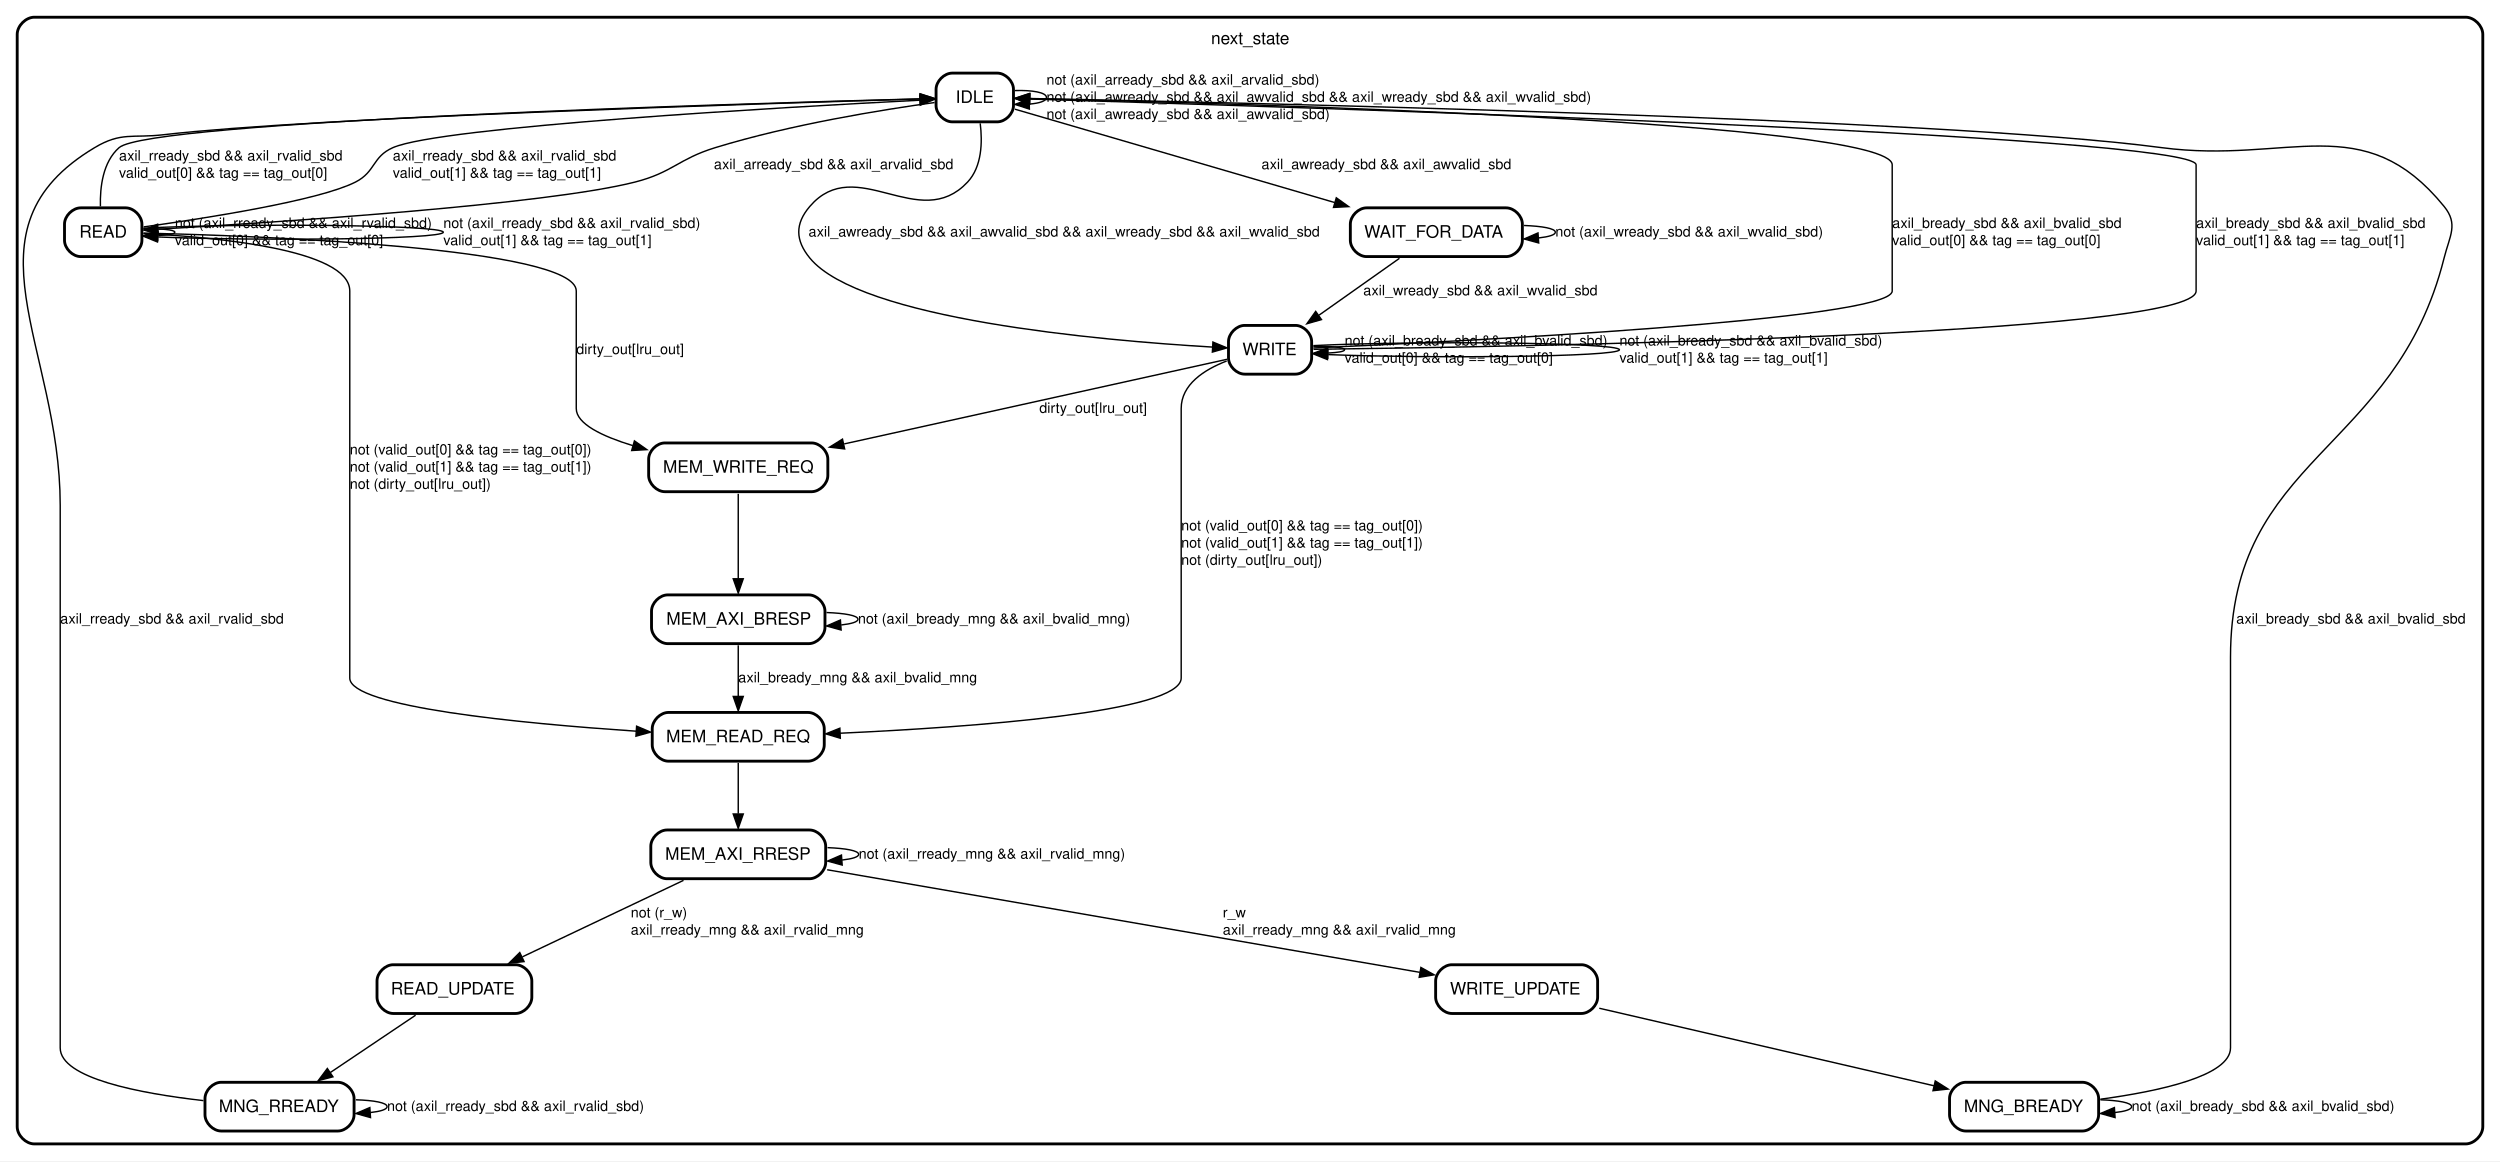
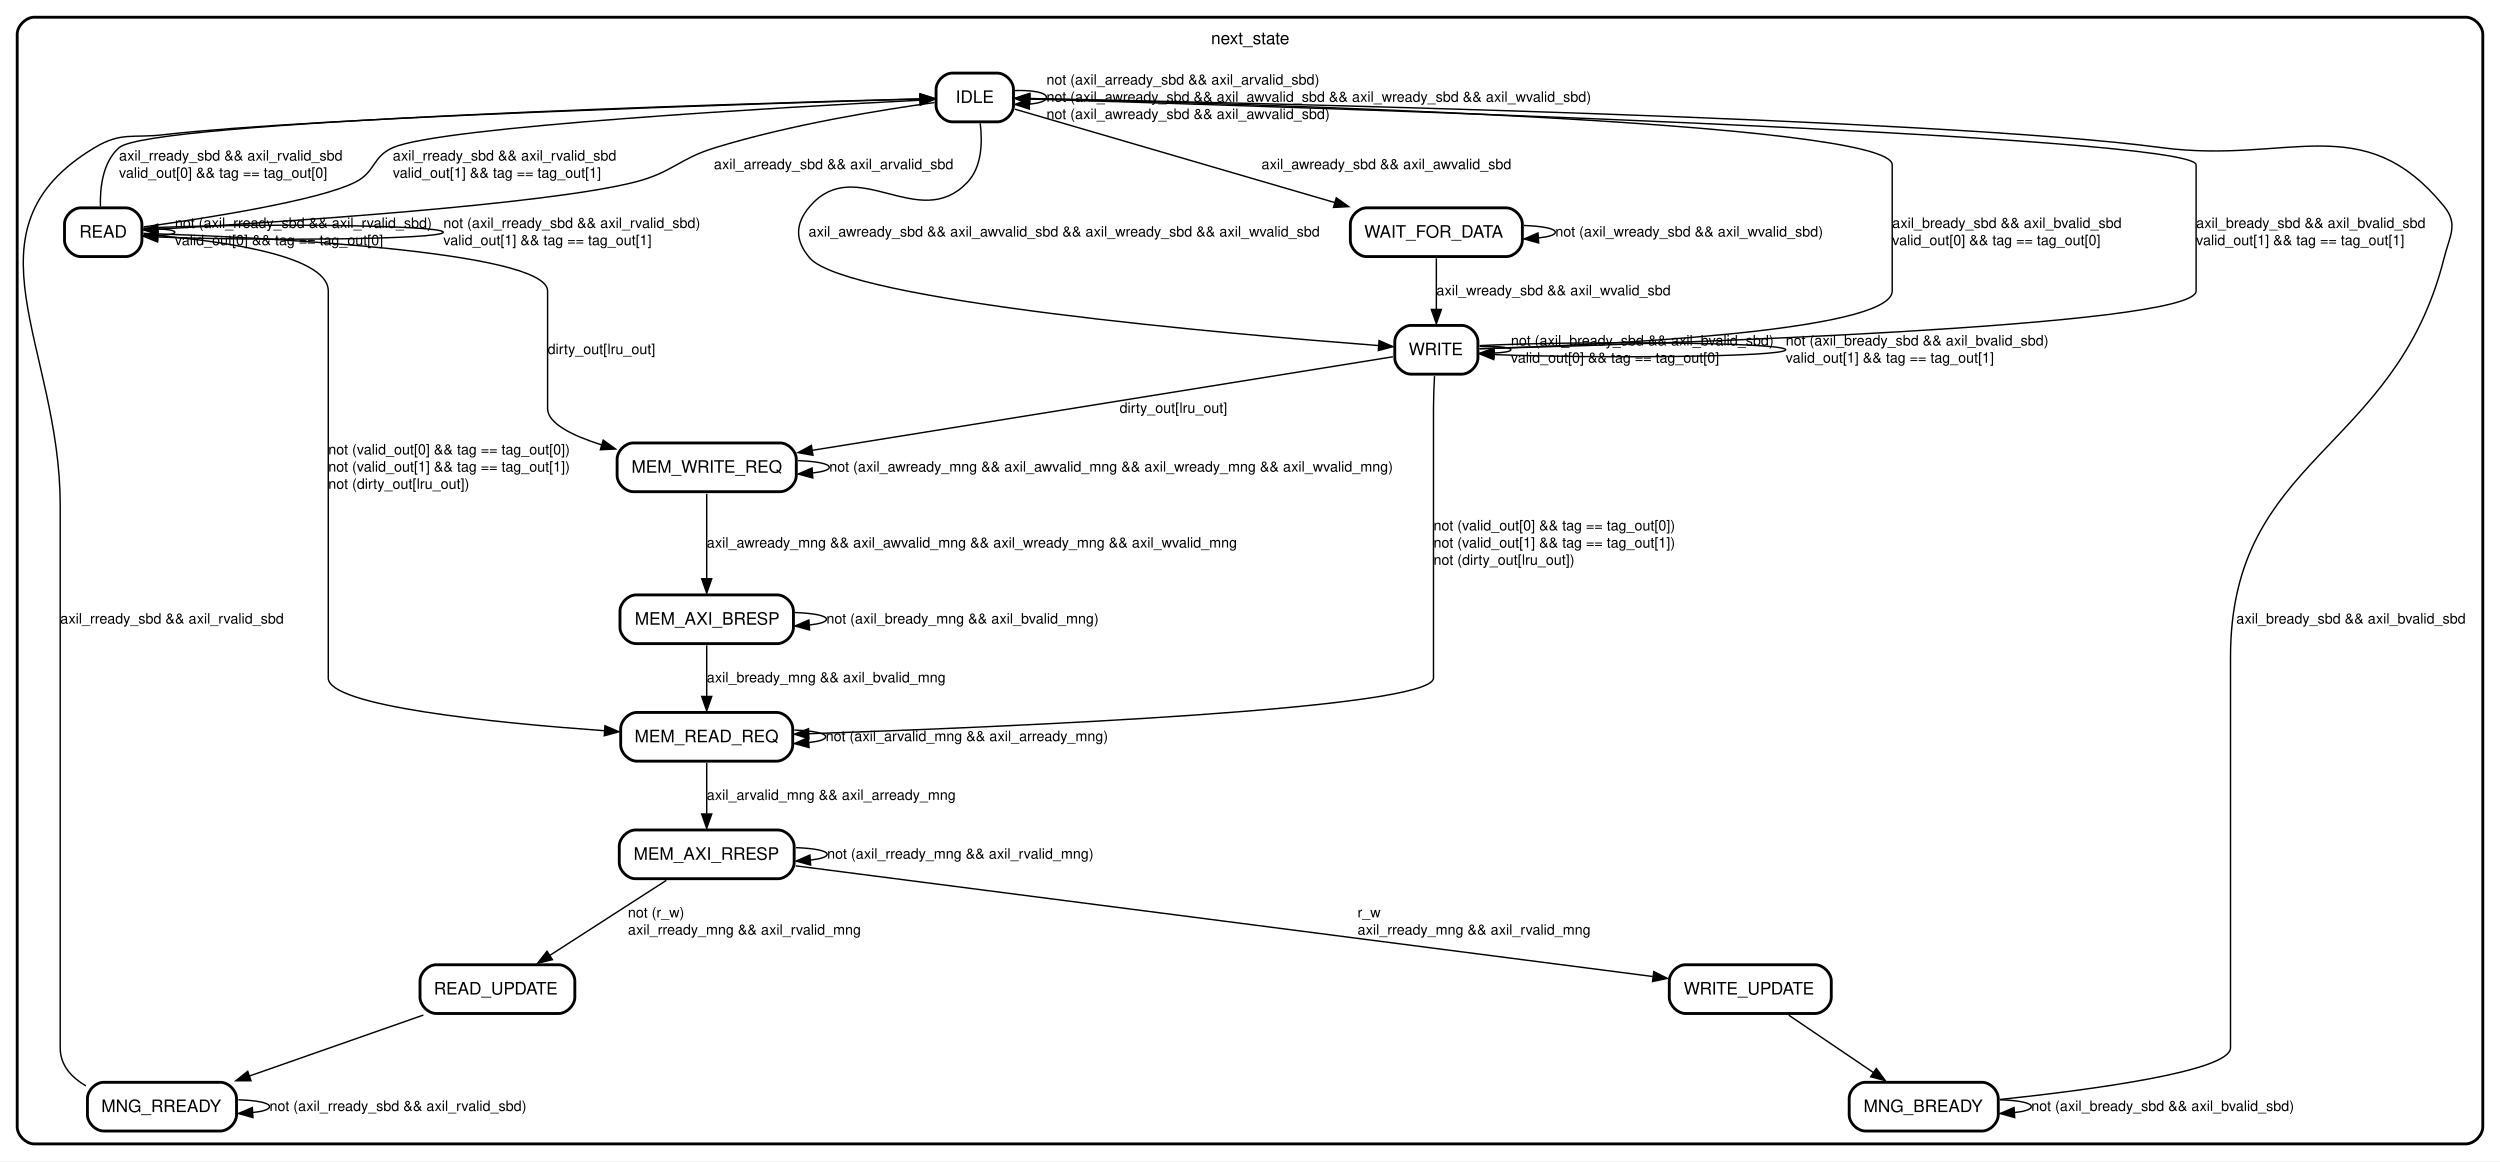
<svg xmlns="http://www.w3.org/2000/svg" width="1744pt" height="810pt" viewBox="0.00 0.00 1744.00 810.00">
  <g id="graph0" class="graph" transform="scale(1 1) rotate(0) translate(4 806)">
    <polygon fill="#ffffff" stroke="transparent" points="-4,4 -4,-806 1740,-806 1740,4 -4,4" />
    <g id="clust1" class="cluster state regular">
      <path fill="none" stroke="#000000" stroke-width="2" d="M20,-8C20,-8 1716,-8 1716,-8 1722,-8 1728,-14 1728,-20 1728,-20 1728,-782 1728,-782 1728,-788 1722,-794 1716,-794 1716,-794 20,-794 20,-794 14,-794 8,-788 8,-782 8,-782 8,-20 8,-20 8,-14 14,-8 20,-8" />
      <text text-anchor="start" x="840.821" y="-775.2" font-family="Helvetica,sans-Serif" font-size="12.00" fill="#000000">next_state</text>
    </g>
    <g id="node2" class="node state regular">
      <polygon fill="#ffffff" fill-opacity="0.004" stroke="transparent" stroke-width="2" points="704,-756 648,-756 648,-720 704,-720 704,-756" />
      <text text-anchor="start" x="662.664" y="-734.2" font-family="Helvetica,sans-Serif" font-size="12.00" fill="#000000">IDLE</text>
      <path fill="none" stroke="#000000" stroke-width="2" d="M660.333,-721C660.333,-721 691.667,-721 691.667,-721 697.333,-721 703,-726.667 703,-732.333 703,-732.333 703,-743.667 703,-743.667 703,-749.333 697.333,-755 691.667,-755 691.667,-755 660.333,-755 660.333,-755 654.667,-755 649,-749.333 649,-743.667 649,-743.667 649,-732.333 649,-732.333 649,-726.667 654.667,-721 660.333,-721" />
    </g>
    <g id="edge4" class="edge transition">
      <path fill="none" stroke="#000000" d="M704.018,-742.825C715.888,-743.188 726,-741.58 726,-738 726,-735.539 721.221,-734.009 714.376,-733.412" />
      <polygon fill="#000000" stroke="#000000" points="714.096,-729.905 704.018,-733.175 713.936,-736.903 714.096,-729.905" />
      <text text-anchor="start" x="726" y="-747" font-family="Helvetica,sans-Serif" font-size="10.00" fill="#000000">not (axil_arready_sbd &amp;&amp; axil_arvalid_sbd)   </text>
      <text text-anchor="start" x="726" y="-735" font-family="Helvetica,sans-Serif" font-size="10.00" fill="#000000">not (axil_awready_sbd &amp;&amp; axil_awvalid_sbd &amp;&amp; axil_wready_sbd &amp;&amp; axil_wvalid_sbd)   </text>
      <text text-anchor="start" x="726" y="-723" font-family="Helvetica,sans-Serif" font-size="10.00" fill="#000000">not (axil_awready_sbd &amp;&amp; axil_awvalid_sbd)   </text>
    </g>
    <g id="node3" class="node state regular">
      <polygon fill="#ffffff" fill-opacity="0.004" stroke="transparent" stroke-width="2" points="1059,-662 937,-662 937,-626 1059,-626 1059,-662" />
      <text text-anchor="start" x="947.668" y="-640.2" font-family="Helvetica,sans-Serif" font-size="12.00" fill="#000000">WAIT_FOR_DATA</text>
      <path fill="none" stroke="#000000" stroke-width="2" d="M949.333,-627C949.333,-627 1046.667,-627 1046.667,-627 1052.333,-627 1058,-632.667 1058,-638.333 1058,-638.333 1058,-649.667 1058,-649.667 1058,-655.333 1052.333,-661 1046.667,-661 1046.667,-661 949.333,-661 949.333,-661 943.667,-661 938,-655.333 938,-649.667 938,-649.667 938,-638.333 938,-638.333 938,-632.667 943.667,-627 949.333,-627" />
    </g>
    <g id="edge3" class="edge transition">
      <path fill="none" stroke="#000000" d="M704.012,-729.823C753.333,-715.425 857.076,-685.139 927.168,-664.678" />
      <polygon fill="#000000" stroke="#000000" points="928.207,-668.021 936.825,-661.858 926.245,-661.301 928.207,-668.021" />
      <text text-anchor="start" x="876" y="-688" font-family="Helvetica,sans-Serif" font-size="10.00" fill="#000000">axil_awready_sbd &amp;&amp; axil_awvalid_sbd   </text>
    </g>
    <g id="node4" class="node state regular">
      <polygon fill="#ffffff" fill-opacity="0.004" stroke="transparent" stroke-width="2" points="96,-662 40,-662 40,-626 96,-626 96,-662" />
      <text text-anchor="start" x="51.334" y="-640.2" font-family="Helvetica,sans-Serif" font-size="12.00" fill="#000000">READ</text>
      <path fill="none" stroke="#000000" stroke-width="2" d="M52.333,-627C52.333,-627 83.667,-627 83.667,-627 89.333,-627 95,-632.667 95,-638.333 95,-638.333 95,-649.667 95,-649.667 95,-655.333 89.333,-661 83.667,-661 83.667,-661 52.333,-661 52.333,-661 46.667,-661 41,-655.333 41,-649.667 41,-649.667 41,-638.333 41,-638.333 41,-632.667 46.667,-627 52.333,-627" />
    </g>
    <g id="edge1" class="edge transition">
      <path fill="none" stroke="#000000" d="M647.944,-734.477C611.967,-729.529 547.902,-719.263 494.963,-703 469.093,-695.053 465.225,-685.685 439,-679 376.828,-663.152 188.288,-650.851 106.517,-646.115" />
      <polygon fill="#000000" stroke="#000000" points="106.353,-642.6 96.17,-645.523 105.954,-649.588 106.353,-642.6" />
      <text text-anchor="start" x="494" y="-688" font-family="Helvetica,sans-Serif" font-size="10.00" fill="#000000">axil_arready_sbd &amp;&amp; axil_arvalid_sbd   </text>
    </g>
    <g id="node5" class="node state regular">
-       <polygon fill="#ffffff" fill-opacity="0.004" stroke="transparent" stroke-width="2" points="912,-580 852,-580 852,-544 912,-544 912,-580" />
-       <text text-anchor="start" x="862.671" y="-558.2" font-family="Helvetica,sans-Serif" font-size="12.00" fill="#000000">WRITE</text>
-       <path fill="none" stroke="#000000" stroke-width="2" d="M864.333,-545C864.333,-545 899.667,-545 899.667,-545 905.333,-545 911,-550.667 911,-556.333 911,-556.333 911,-567.667 911,-567.667 911,-573.333 905.333,-579 899.667,-579 899.667,-579 864.333,-579 864.333,-579 858.667,-579 853,-573.333 853,-567.667 853,-567.667 853,-556.333 853,-556.333 853,-550.667 858.667,-545 864.333,-545" />
+       <polygon fill="#ffffff" fill-opacity="0.004" stroke="transparent" stroke-width="2" points="1028,-580 968,-580 968,-544 1028,-544 1028,-580" />
+       <text text-anchor="start" x="978.671" y="-558.2" font-family="Helvetica,sans-Serif" font-size="12.00" fill="#000000">WRITE</text>
+       <path fill="none" stroke="#000000" stroke-width="2" d="M980.333,-545C980.333,-545 1015.667,-545 1015.667,-545 1021.333,-545 1027,-550.667 1027,-556.333 1027,-556.333 1027,-567.667 1027,-567.667 1027,-573.333 1021.333,-579 1015.667,-579 1015.667,-579 980.333,-579 980.333,-579 974.667,-579 969,-573.333 969,-567.667 969,-567.667 969,-556.333 969,-556.333 969,-550.667 974.667,-545 980.333,-545" />
    </g>
    <g id="edge2" class="edge transition">
-       <path fill="none" stroke="#000000" d="M679.801,-719.943C681.416,-706.896 681.032,-689.745 671,-679 637.219,-642.815 593.146,-699.58 560.925,-662 550.51,-649.854 550.777,-638.37 560.925,-626 596,-583.243 763.275,-568.509 841.5,-563.9" />
-       <polygon fill="#000000" stroke="#000000" points="842.136,-567.37 851.924,-563.315 841.744,-560.381 842.136,-567.37" />
+       <path fill="none" stroke="#000000" d="M679.801,-719.943C681.416,-706.896 681.032,-689.745 671,-679 637.219,-642.815 593.146,-699.58 560.925,-662 550.51,-649.854 550.463,-638.106 560.925,-626 586.771,-596.093 854.468,-572.848 957.704,-564.931" />
+       <polygon fill="#000000" stroke="#000000" points="958.035,-568.416 967.742,-564.17 957.506,-561.436 958.035,-568.416" />
      <text text-anchor="start" x="560" y="-641" font-family="Helvetica,sans-Serif" font-size="10.00" fill="#000000">axil_awready_sbd &amp;&amp; axil_awvalid_sbd &amp;&amp; axil_wready_sbd &amp;&amp; axil_wvalid_sbd   </text>
    </g>
    <g id="edge6" class="edge transition">
      <path fill="none" stroke="#000000" d="M1059.168,-648.704C1071.868,-648.208 1081,-646.641 1081,-644 1081,-642.143 1076.485,-640.817 1069.39,-640.021" />
      <polygon fill="#000000" stroke="#000000" points="1069.391,-636.512 1059.168,-639.296 1068.896,-643.495 1069.391,-636.512" />
      <text text-anchor="start" x="1081" y="-641" font-family="Helvetica,sans-Serif" font-size="10.00" fill="#000000">not (axil_wready_sbd &amp;&amp; axil_wvalid_sbd)   </text>
    </g>
    <g id="edge5" class="edge transition">
-       <path fill="none" stroke="#000000" d="M972.256,-625.802C955.736,-614.124 934.097,-598.827 916.148,-586.139" />
-       <polygon fill="#000000" stroke="#000000" points="917.858,-583.062 907.672,-580.148 913.818,-588.778 917.858,-583.062" />
-       <text text-anchor="start" x="947" y="-600" font-family="Helvetica,sans-Serif" font-size="10.00" fill="#000000">axil_wready_sbd &amp;&amp; axil_wvalid_sbd   </text>
+       <path fill="none" stroke="#000000" d="M998,-625.802C998,-615.398 998,-602.121 998,-590.377" />
+       <polygon fill="#000000" stroke="#000000" points="1001.5,-590.148 998,-580.148 994.5,-590.148 1001.5,-590.148" />
+       <text text-anchor="start" x="998" y="-600" font-family="Helvetica,sans-Serif" font-size="10.00" fill="#000000">axil_wready_sbd &amp;&amp; axil_wvalid_sbd   </text>
    </g>
    <g id="edge7" class="edge transition">
      <path fill="none" stroke="#000000" d="M66.046,-662.025C65.69,-675.412 67.738,-693.014 79.081,-703 100.088,-721.494 509.42,-733.669 637.817,-737.045" />
      <polygon fill="#000000" stroke="#000000" points="637.877,-740.548 647.965,-737.309 638.059,-733.55 637.877,-740.548" />
      <text text-anchor="start" x="79" y="-694" font-family="Helvetica,sans-Serif" font-size="10.00" fill="#000000">axil_rready_sbd &amp;&amp; axil_rvalid_sbd   </text>
      <text text-anchor="start" x="79" y="-682" font-family="Helvetica,sans-Serif" font-size="10.00" fill="#000000">valid_out[0] &amp;&amp; tag == tag_out[0]   </text>
    </g>
    <g id="edge9" class="edge transition">
      <path fill="none" stroke="#000000" d="M96.221,-647.716C139.138,-653.684 218.517,-666.053 244,-679 258.044,-686.135 255.665,-696.65 270.081,-703 303.227,-717.601 543.177,-731.243 637.792,-736.114" />
      <polygon fill="#000000" stroke="#000000" points="637.636,-739.61 647.801,-736.624 637.992,-732.619 637.636,-739.61" />
      <text text-anchor="start" x="270" y="-694" font-family="Helvetica,sans-Serif" font-size="10.00" fill="#000000">axil_rready_sbd &amp;&amp; axil_rvalid_sbd   </text>
      <text text-anchor="start" x="270" y="-682" font-family="Helvetica,sans-Serif" font-size="10.00" fill="#000000">valid_out[1] &amp;&amp; tag == tag_out[1]   </text>
    </g>
    <g id="edge8" class="edge transition">
      <path fill="none" stroke="#000000" d="M96.018,-646.412C107.888,-646.594 118,-645.79 118,-644 118,-642.769 113.221,-642.005 106.376,-641.706" />
      <polygon fill="#000000" stroke="#000000" points="106.058,-638.202 96.018,-641.588 105.978,-645.202 106.058,-638.202" />
      <text text-anchor="start" x="118" y="-647" font-family="Helvetica,sans-Serif" font-size="10.00" fill="#000000">not (axil_rready_sbd &amp;&amp; axil_rvalid_sbd)   </text>
      <text text-anchor="start" x="118" y="-635" font-family="Helvetica,sans-Serif" font-size="10.00" fill="#000000">valid_out[0] &amp;&amp; tag == tag_out[0]   </text>
    </g>
    <g id="edge10" class="edge transition">
      <path fill="none" stroke="#000000" d="M96.013,-646.825C160.382,-650.299 305.253,-649.357 305.253,-644 305.253,-638.915 174.722,-637.808 106.413,-640.68" />
      <polygon fill="#000000" stroke="#000000" points="105.835,-637.203 96.013,-641.175 106.168,-644.195 105.835,-637.203" />
      <text text-anchor="start" x="305.253" y="-647" font-family="Helvetica,sans-Serif" font-size="10.00" fill="#000000">not (axil_rready_sbd &amp;&amp; axil_rvalid_sbd)   </text>
      <text text-anchor="start" x="305.253" y="-635" font-family="Helvetica,sans-Serif" font-size="10.00" fill="#000000">valid_out[1] &amp;&amp; tag == tag_out[1]   </text>
    </g>
    <g id="node6" class="node state regular">
-       <polygon fill="#ffffff" fill-opacity="0.004" stroke="transparent" stroke-width="2" points="572,-310 450,-310 450,-274 572,-274 572,-310" />
-       <text text-anchor="start" x="460.667" y="-288.2" font-family="Helvetica,sans-Serif" font-size="12.00" fill="#000000">MEM_READ_REQ</text>
-       <path fill="none" stroke="#000000" stroke-width="2" d="M462.333,-275C462.333,-275 559.667,-275 559.667,-275 565.333,-275 571,-280.667 571,-286.333 571,-286.333 571,-297.667 571,-297.667 571,-303.333 565.333,-309 559.667,-309 559.667,-309 462.333,-309 462.333,-309 456.667,-309 451,-303.333 451,-297.667 451,-297.667 451,-286.333 451,-286.333 451,-280.667 456.667,-275 462.333,-275" />
+       <polygon fill="#ffffff" fill-opacity="0.004" stroke="transparent" stroke-width="2" points="550,-310 428,-310 428,-274 550,-274 550,-310" />
+       <text text-anchor="start" x="438.667" y="-288.2" font-family="Helvetica,sans-Serif" font-size="12.00" fill="#000000">MEM_READ_REQ</text>
+       <path fill="none" stroke="#000000" stroke-width="2" d="M440.333,-275C440.333,-275 537.667,-275 537.667,-275 543.333,-275 549,-280.667 549,-286.333 549,-286.333 549,-297.667 549,-297.667 549,-303.333 543.333,-309 537.667,-309 537.667,-309 440.333,-309 440.333,-309 434.667,-309 429,-303.333 429,-297.667 429,-297.667 429,-286.333 429,-286.333 429,-280.667 434.667,-275 440.333,-275" />
    </g>
    <g id="edge12" class="edge transition">
-       <path fill="none" stroke="#000000" d="M96.018,-643.064C144.756,-640.666 240,-632.24 240,-603 240,-603 240,-603 240,-333 240,-312.779 359.477,-301.335 439.77,-295.927" />
-       <polygon fill="#000000" stroke="#000000" points="440.095,-299.414 449.844,-295.266 439.637,-292.429 440.095,-299.414" />
-       <text text-anchor="start" x="240" y="-489" font-family="Helvetica,sans-Serif" font-size="10.00" fill="#000000">not (valid_out[0] &amp;&amp; tag == tag_out[0])   </text>
-       <text text-anchor="start" x="240" y="-477" font-family="Helvetica,sans-Serif" font-size="10.00" fill="#000000">not (valid_out[1] &amp;&amp; tag == tag_out[1])   </text>
-       <text text-anchor="start" x="240" y="-465" font-family="Helvetica,sans-Serif" font-size="10.00" fill="#000000">not (dirty_out[lru_out])   </text>
+       <path fill="none" stroke="#000000" d="M96.069,-642.411C141.227,-639.076 225,-629.34 225,-603 225,-603 225,-603 225,-333 225,-313.469 339.288,-301.889 417.471,-296.254" />
+       <polygon fill="#000000" stroke="#000000" points="418.039,-299.722 427.769,-295.53 417.549,-292.74 418.039,-299.722" />
+       <text text-anchor="start" x="225" y="-489" font-family="Helvetica,sans-Serif" font-size="10.00" fill="#000000">not (valid_out[0] &amp;&amp; tag == tag_out[0])   </text>
+       <text text-anchor="start" x="225" y="-477" font-family="Helvetica,sans-Serif" font-size="10.00" fill="#000000">not (valid_out[1] &amp;&amp; tag == tag_out[1])   </text>
+       <text text-anchor="start" x="225" y="-465" font-family="Helvetica,sans-Serif" font-size="10.00" fill="#000000">not (dirty_out[lru_out])   </text>
    </g>
    <g id="node8" class="node state regular">
-       <polygon fill="#ffffff" fill-opacity="0.004" stroke="transparent" stroke-width="2" points="574.5,-498 447.5,-498 447.5,-462 574.5,-462 574.5,-498" />
-       <text text-anchor="start" x="458.504" y="-476.2" font-family="Helvetica,sans-Serif" font-size="12.00" fill="#000000">MEM_WRITE_REQ</text>
-       <path fill="none" stroke="#000000" stroke-width="2" d="M459.833,-463C459.833,-463 562.167,-463 562.167,-463 567.833,-463 573.5,-468.667 573.5,-474.333 573.5,-474.333 573.5,-485.667 573.5,-485.667 573.5,-491.333 567.833,-497 562.167,-497 562.167,-497 459.833,-497 459.833,-497 454.167,-497 448.5,-491.333 448.5,-485.667 448.5,-485.667 448.5,-474.333 448.5,-474.333 448.5,-468.667 454.167,-463 459.833,-463" />
+       <polygon fill="#ffffff" fill-opacity="0.004" stroke="transparent" stroke-width="2" points="552.5,-498 425.5,-498 425.5,-462 552.5,-462 552.5,-498" />
+       <text text-anchor="start" x="436.504" y="-476.2" font-family="Helvetica,sans-Serif" font-size="12.00" fill="#000000">MEM_WRITE_REQ</text>
+       <path fill="none" stroke="#000000" stroke-width="2" d="M437.833,-463C437.833,-463 540.167,-463 540.167,-463 545.833,-463 551.5,-468.667 551.5,-474.333 551.5,-474.333 551.5,-485.667 551.5,-485.667 551.5,-491.333 545.833,-497 540.167,-497 540.167,-497 437.833,-497 437.833,-497 432.167,-497 426.5,-491.333 426.5,-485.667 426.5,-485.667 426.5,-474.333 426.5,-474.333 426.5,-468.667 432.167,-463 437.833,-463" />
    </g>
    <g id="edge11" class="edge transition">
-       <path fill="none" stroke="#000000" d="M96.136,-643.44C175.939,-641.482 398,-633.309 398,-603 398,-603 398,-603 398,-521 398,-510.365 415.91,-501.7 437.47,-495.121" />
-       <polygon fill="#000000" stroke="#000000" points="438.577,-498.445 447.235,-492.338 436.658,-491.713 438.577,-498.445" />
-       <text text-anchor="start" x="398" y="-559" font-family="Helvetica,sans-Serif" font-size="10.00" fill="#000000">dirty_out[lru_out]   </text>
+       <path fill="none" stroke="#000000" d="M96.057,-643.212C172.367,-640.698 378,-631.298 378,-603 378,-603 378,-603 378,-521 378,-510.712 394.992,-502.198 415.679,-495.645" />
+       <polygon fill="#000000" stroke="#000000" points="416.798,-498.964 425.396,-492.773 414.814,-492.251 416.798,-498.964" />
+       <text text-anchor="start" x="378" y="-559" font-family="Helvetica,sans-Serif" font-size="10.00" fill="#000000">dirty_out[lru_out]   </text>
    </g>
    <g id="edge13" class="edge transition">
-       <path fill="none" stroke="#000000" d="M912.173,-563.268C1010.595,-567.601 1316,-582.684 1316,-603 1316,-691 1316,-691 1316,-691 1316,-721.335 852.642,-734.075 714.45,-737.2" />
+       <path fill="none" stroke="#000000" d="M1028.203,-562.756C1107.582,-565.144 1316,-574.158 1316,-603 1316,-691 1316,-691 1316,-691 1316,-721.335 852.642,-734.075 714.45,-737.2" />
      <polygon fill="#000000" stroke="#000000" points="714.246,-733.704 704.326,-737.425 714.401,-740.702 714.246,-733.704" />
      <text text-anchor="start" x="1316" y="-647" font-family="Helvetica,sans-Serif" font-size="10.00" fill="#000000">axil_bready_sbd &amp;&amp; axil_bvalid_sbd   </text>
      <text text-anchor="start" x="1316" y="-635" font-family="Helvetica,sans-Serif" font-size="10.00" fill="#000000">valid_out[0] &amp;&amp; tag == tag_out[0]   </text>
    </g>
    <g id="edge15" class="edge transition">
-       <path fill="none" stroke="#000000" d="M912.292,-562.317C1040.008,-563.848 1528,-571.745 1528,-603 1528,-691 1528,-691 1528,-691 1528,-711.657 880.91,-732.005 714.595,-736.894" />
+       <path fill="none" stroke="#000000" d="M1028.014,-562.739C1140.132,-565.692 1528,-577.736 1528,-603 1528,-691 1528,-691 1528,-691 1528,-711.657 880.91,-732.005 714.595,-736.894" />
      <polygon fill="#000000" stroke="#000000" points="714.241,-733.403 704.348,-737.194 714.446,-740.4 714.241,-733.403" />
      <text text-anchor="start" x="1528" y="-647" font-family="Helvetica,sans-Serif" font-size="10.00" fill="#000000">axil_bready_sbd &amp;&amp; axil_bvalid_sbd   </text>
      <text text-anchor="start" x="1528" y="-635" font-family="Helvetica,sans-Serif" font-size="10.00" fill="#000000">valid_out[1] &amp;&amp; tag == tag_out[1]   </text>
    </g>
    <g id="edge14" class="edge transition">
-       <path fill="none" stroke="#000000" d="M912.185,-564.425C924.072,-564.548 934,-563.739 934,-562 934,-560.804 929.307,-560.048 922.512,-559.733" />
-       <polygon fill="#000000" stroke="#000000" points="922.237,-556.228 912.185,-559.575 922.13,-563.227 922.237,-556.228" />
-       <text text-anchor="start" x="934" y="-565" font-family="Helvetica,sans-Serif" font-size="10.00" fill="#000000">not (axil_bready_sbd &amp;&amp; axil_bvalid_sbd)   </text>
-       <text text-anchor="start" x="934" y="-553" font-family="Helvetica,sans-Serif" font-size="10.00" fill="#000000">valid_out[0] &amp;&amp; tag == tag_out[0]   </text>
+       <path fill="none" stroke="#000000" d="M1028.185,-564.425C1040.072,-564.548 1050,-563.739 1050,-562 1050,-560.804 1045.307,-560.048 1038.512,-559.733" />
+       <polygon fill="#000000" stroke="#000000" points="1038.237,-556.228 1028.185,-559.575 1038.13,-563.227 1038.237,-556.228" />
+       <text text-anchor="start" x="1050" y="-565" font-family="Helvetica,sans-Serif" font-size="10.00" fill="#000000">not (axil_bready_sbd &amp;&amp; axil_bvalid_sbd)   </text>
+       <text text-anchor="start" x="1050" y="-553" font-family="Helvetica,sans-Serif" font-size="10.00" fill="#000000">valid_out[0] &amp;&amp; tag == tag_out[0]   </text>
    </g>
    <g id="edge16" class="edge transition">
-       <path fill="none" stroke="#000000" d="M912.203,-564.899C979.015,-568.285 1125.713,-567.319 1125.713,-562 1125.713,-556.94 992.991,-555.819 922.535,-558.636" />
-       <polygon fill="#000000" stroke="#000000" points="922.036,-555.155 912.203,-559.101 922.351,-562.148 922.036,-555.155" />
-       <text text-anchor="start" x="1125.713" y="-565" font-family="Helvetica,sans-Serif" font-size="10.00" fill="#000000">not (axil_bready_sbd &amp;&amp; axil_bvalid_sbd)   </text>
-       <text text-anchor="start" x="1125.713" y="-553" font-family="Helvetica,sans-Serif" font-size="10.00" fill="#000000">valid_out[1] &amp;&amp; tag == tag_out[1]   </text>
+       <path fill="none" stroke="#000000" d="M1028.204,-564.899C1095.015,-568.285 1241.713,-567.319 1241.713,-562 1241.713,-556.94 1108.991,-555.819 1038.535,-558.636" />
+       <polygon fill="#000000" stroke="#000000" points="1038.036,-555.155 1028.204,-559.101 1038.351,-562.148 1038.036,-555.155" />
+       <text text-anchor="start" x="1241.713" y="-565" font-family="Helvetica,sans-Serif" font-size="10.00" fill="#000000">not (axil_bready_sbd &amp;&amp; axil_bvalid_sbd)   </text>
+       <text text-anchor="start" x="1241.713" y="-553" font-family="Helvetica,sans-Serif" font-size="10.00" fill="#000000">valid_out[1] &amp;&amp; tag == tag_out[1]   </text>
    </g>
    <g id="edge18" class="edge transition">
-       <path fill="none" stroke="#000000" d="M851.726,-554.172C835.988,-548.087 820,-537.776 820,-521 820,-521 820,-521 820,-333 820,-309.137 673.305,-298.693 582.065,-294.506" />
-       <polygon fill="#000000" stroke="#000000" points="582.194,-291.008 572.048,-294.061 581.883,-298.001 582.194,-291.008" />
-       <text text-anchor="start" x="820" y="-436" font-family="Helvetica,sans-Serif" font-size="10.00" fill="#000000">not (valid_out[0] &amp;&amp; tag == tag_out[0])   </text>
-       <text text-anchor="start" x="820" y="-424" font-family="Helvetica,sans-Serif" font-size="10.00" fill="#000000">not (valid_out[1] &amp;&amp; tag == tag_out[1])   </text>
-       <text text-anchor="start" x="820" y="-412" font-family="Helvetica,sans-Serif" font-size="10.00" fill="#000000">not (dirty_out[lru_out])   </text>
+       <path fill="none" stroke="#000000" d="M996.722,-543.641C996.33,-536.568 996,-528.412 996,-521 996,-521 996,-521 996,-333 996,-311.408 700.003,-298.875 560.34,-294.164" />
+       <polygon fill="#000000" stroke="#000000" points="560.267,-290.66 550.156,-293.825 560.034,-297.656 560.267,-290.66" />
+       <text text-anchor="start" x="996" y="-436" font-family="Helvetica,sans-Serif" font-size="10.00" fill="#000000">not (valid_out[0] &amp;&amp; tag == tag_out[0])   </text>
+       <text text-anchor="start" x="996" y="-424" font-family="Helvetica,sans-Serif" font-size="10.00" fill="#000000">not (valid_out[1] &amp;&amp; tag == tag_out[1])   </text>
+       <text text-anchor="start" x="996" y="-412" font-family="Helvetica,sans-Serif" font-size="10.00" fill="#000000">not (dirty_out[lru_out])   </text>
    </g>
    <g id="edge17" class="edge transition">
-       <path fill="none" stroke="#000000" d="M851.954,-555.359C794.302,-542.617 666.641,-514.4 584.932,-496.341" />
-       <polygon fill="#000000" stroke="#000000" points="585.229,-492.822 574.709,-494.081 583.718,-499.657 585.229,-492.822" />
-       <text text-anchor="start" x="721" y="-518" font-family="Helvetica,sans-Serif" font-size="10.00" fill="#000000">dirty_out[lru_out]   </text>
+       <path fill="none" stroke="#000000" d="M967.684,-557.116C888.947,-544.432 676.213,-510.16 562.701,-491.873" />
+       <polygon fill="#000000" stroke="#000000" points="563.13,-488.397 552.701,-490.262 562.017,-495.308 563.13,-488.397" />
+       <text text-anchor="start" x="777" y="-518" font-family="Helvetica,sans-Serif" font-size="10.00" fill="#000000">dirty_out[lru_out]   </text>
+     </g>
+     <g id="edge20" class="edge transition">
+       <path fill="none" stroke="#000000" d="M550.168,-296.704C562.868,-296.209 572,-294.641 572,-292 572,-290.143 567.485,-288.817 560.39,-288.021" />
+       <polygon fill="#000000" stroke="#000000" points="560.391,-284.512 550.168,-287.296 559.896,-291.495 560.391,-284.512" />
+       <text text-anchor="start" x="572" y="-289" font-family="Helvetica,sans-Serif" font-size="10.00" fill="#000000">not (axil_arvalid_mng &amp;&amp; axil_arready_mng)   </text>
    </g>
    <g id="node7" class="node state regular">
-       <polygon fill="#ffffff" fill-opacity="0.004" stroke="transparent" stroke-width="2" points="573,-228 449,-228 449,-192 573,-192 573,-228" />
-       <text text-anchor="start" x="459.996" y="-206.2" font-family="Helvetica,sans-Serif" font-size="12.00" fill="#000000">MEM_AXI_RRESP</text>
-       <path fill="none" stroke="#000000" stroke-width="2" d="M461.333,-193C461.333,-193 560.667,-193 560.667,-193 566.333,-193 572,-198.667 572,-204.333 572,-204.333 572,-215.667 572,-215.667 572,-221.333 566.333,-227 560.667,-227 560.667,-227 461.333,-227 461.333,-227 455.667,-227 450,-221.333 450,-215.667 450,-215.667 450,-204.333 450,-204.333 450,-198.667 455.667,-193 461.333,-193" />
+       <polygon fill="#ffffff" fill-opacity="0.004" stroke="transparent" stroke-width="2" points="551,-228 427,-228 427,-192 551,-192 551,-228" />
+       <text text-anchor="start" x="437.996" y="-206.2" font-family="Helvetica,sans-Serif" font-size="12.00" fill="#000000">MEM_AXI_RRESP</text>
+       <path fill="none" stroke="#000000" stroke-width="2" d="M439.333,-193C439.333,-193 538.667,-193 538.667,-193 544.333,-193 550,-198.667 550,-204.333 550,-204.333 550,-215.667 550,-215.667 550,-221.333 544.333,-227 538.667,-227 538.667,-227 439.333,-227 439.333,-227 433.667,-227 428,-221.333 428,-215.667 428,-215.667 428,-204.333 428,-204.333 428,-198.667 433.667,-193 439.333,-193" />
    </g>
    <g id="edge19" class="edge transition">
-       <path fill="none" stroke="#000000" d="M511,-273.801C511,-263.398 511,-250.121 511,-238.377" />
-       <polygon fill="#000000" stroke="#000000" points="514.5,-238.148 511,-228.148 507.5,-238.148 514.5,-238.148" />
-       <text text-anchor="middle" x="512.389" y="-248" font-family="Helvetica,sans-Serif" font-size="10.00" fill="#000000"> </text>
+       <path fill="none" stroke="#000000" d="M489,-273.801C489,-263.398 489,-250.121 489,-238.377" />
+       <polygon fill="#000000" stroke="#000000" points="492.5,-238.148 489,-228.148 485.5,-238.148 492.5,-238.148" />
+       <text text-anchor="start" x="489" y="-248" font-family="Helvetica,sans-Serif" font-size="10.00" fill="#000000">axil_arvalid_mng &amp;&amp; axil_arready_mng   </text>
+     </g>
+     <g id="edge23" class="edge transition">
+       <path fill="none" stroke="#000000" d="M551.275,-214.689C563.935,-214.178 573,-212.615 573,-210 573,-208.161 568.518,-206.843 561.457,-206.044" />
+       <polygon fill="#000000" stroke="#000000" points="561.501,-202.538 551.275,-205.311 560.998,-209.52 561.501,-202.538" />
+       <text text-anchor="start" x="573" y="-207" font-family="Helvetica,sans-Serif" font-size="10.00" fill="#000000">not (axil_rready_mng &amp;&amp; axil_rvalid_mng)   </text>
+     </g>
+     <g id="node10" class="node state regular">
+       <polygon fill="#ffffff" fill-opacity="0.004" stroke="transparent" stroke-width="2" points="398,-134 288,-134 288,-98 398,-98 398,-134" />
+       <text text-anchor="start" x="298.667" y="-112.2" font-family="Helvetica,sans-Serif" font-size="12.00" fill="#000000">READ_UPDATE</text>
+       <path fill="none" stroke="#000000" stroke-width="2" d="M300.333,-99C300.333,-99 385.667,-99 385.667,-99 391.333,-99 397,-104.667 397,-110.333 397,-110.333 397,-121.667 397,-121.667 397,-127.333 391.333,-133 385.667,-133 385.667,-133 300.333,-133 300.333,-133 294.667,-133 289,-127.333 289,-121.667 289,-121.667 289,-110.333 289,-110.333 289,-104.667 294.667,-99 300.333,-99" />
    </g>
    <g id="edge22" class="edge transition">
-       <path fill="none" stroke="#000000" d="M573.275,-214.689C585.935,-214.178 595,-212.615 595,-210 595,-208.161 590.518,-206.843 583.457,-206.044" />
-       <polygon fill="#000000" stroke="#000000" points="583.501,-202.538 573.275,-205.311 582.998,-209.52 583.501,-202.538" />
-       <text text-anchor="start" x="595" y="-207" font-family="Helvetica,sans-Serif" font-size="10.00" fill="#000000">not (axil_rready_mng &amp;&amp; axil_rvalid_mng)   </text>
-     </g>
-     <g id="node10" class="node state regular">
-       <polygon fill="#ffffff" fill-opacity="0.004" stroke="transparent" stroke-width="2" points="368,-134 258,-134 258,-98 368,-98 368,-134" />
-       <text text-anchor="start" x="268.667" y="-112.2" font-family="Helvetica,sans-Serif" font-size="12.00" fill="#000000">READ_UPDATE</text>
-       <path fill="none" stroke="#000000" stroke-width="2" d="M270.333,-99C270.333,-99 355.667,-99 355.667,-99 361.333,-99 367,-104.667 367,-110.333 367,-110.333 367,-121.667 367,-121.667 367,-127.333 361.333,-133 355.667,-133 355.667,-133 270.333,-133 270.333,-133 264.667,-133 259,-127.333 259,-121.667 259,-121.667 259,-110.333 259,-110.333 259,-104.667 264.667,-99 270.333,-99" />
+       <path fill="none" stroke="#000000" d="M460.85,-191.876C437.723,-176.986 404.792,-155.784 379.616,-139.575" />
+       <polygon fill="#000000" stroke="#000000" points="381.367,-136.539 371.064,-134.069 377.577,-142.425 381.367,-136.539" />
+       <text text-anchor="start" x="434" y="-166" font-family="Helvetica,sans-Serif" font-size="10.00" fill="#000000">not (r_w)   </text>
+       <text text-anchor="start" x="434" y="-154" font-family="Helvetica,sans-Serif" font-size="10.00" fill="#000000">axil_rready_mng &amp;&amp; axil_rvalid_mng   </text>
+     </g>
+     <g id="node11" class="node state regular">
+       <polygon fill="#ffffff" fill-opacity="0.004" stroke="transparent" stroke-width="2" points="1274.5,-134 1159.5,-134 1159.5,-98 1274.5,-98 1274.5,-134" />
+       <text text-anchor="start" x="1170.503" y="-112.2" font-family="Helvetica,sans-Serif" font-size="12.00" fill="#000000">WRITE_UPDATE</text>
+       <path fill="none" stroke="#000000" stroke-width="2" d="M1171.833,-99C1171.833,-99 1262.167,-99 1262.167,-99 1267.833,-99 1273.5,-104.667 1273.5,-110.333 1273.5,-110.333 1273.5,-121.667 1273.5,-121.667 1273.5,-127.333 1267.833,-133 1262.167,-133 1262.167,-133 1171.833,-133 1171.833,-133 1166.167,-133 1160.5,-127.333 1160.5,-121.667 1160.5,-121.667 1160.5,-110.333 1160.5,-110.333 1160.5,-104.667 1166.167,-99 1171.833,-99" />
    </g>
    <g id="edge21" class="edge transition">
-       <path fill="none" stroke="#000000" d="M472.824,-191.876C440.775,-176.661 394.843,-154.855 360.437,-138.52" />
-       <polygon fill="#000000" stroke="#000000" points="361.594,-135.196 351.059,-134.069 358.592,-141.519 361.594,-135.196" />
-       <text text-anchor="start" x="436" y="-166" font-family="Helvetica,sans-Serif" font-size="10.00" fill="#000000">not (r_w)   </text>
-       <text text-anchor="start" x="436" y="-154" font-family="Helvetica,sans-Serif" font-size="10.00" fill="#000000">axil_rready_mng &amp;&amp; axil_rvalid_mng   </text>
-     </g>
-     <g id="node11" class="node state regular">
-       <polygon fill="#ffffff" fill-opacity="0.004" stroke="transparent" stroke-width="2" points="1111.5,-134 996.5,-134 996.5,-98 1111.5,-98 1111.5,-134" />
-       <text text-anchor="start" x="1007.503" y="-112.2" font-family="Helvetica,sans-Serif" font-size="12.00" fill="#000000">WRITE_UPDATE</text>
-       <path fill="none" stroke="#000000" stroke-width="2" d="M1008.833,-99C1008.833,-99 1099.167,-99 1099.167,-99 1104.833,-99 1110.5,-104.667 1110.5,-110.333 1110.5,-110.333 1110.5,-121.667 1110.5,-121.667 1110.5,-127.333 1104.833,-133 1099.167,-133 1099.167,-133 1008.833,-133 1008.833,-133 1003.167,-133 997.5,-127.333 997.5,-121.667 997.5,-121.667 997.5,-110.333 997.5,-110.333 997.5,-104.667 1003.167,-99 1008.833,-99" />
-     </g>
-     <g id="edge20" class="edge transition">
-       <path fill="none" stroke="#000000" d="M573.024,-199.263C675.732,-181.483 880.311,-146.068 986.511,-127.683" />
-       <polygon fill="#000000" stroke="#000000" points="987.218,-131.113 996.474,-125.958 986.024,-124.216 987.218,-131.113" />
-       <text text-anchor="start" x="849" y="-166" font-family="Helvetica,sans-Serif" font-size="10.00" fill="#000000">r_w   </text>
-       <text text-anchor="start" x="849" y="-154" font-family="Helvetica,sans-Serif" font-size="10.00" fill="#000000">axil_rready_mng &amp;&amp; axil_rvalid_mng   </text>
+       <path fill="none" stroke="#000000" d="M551.069,-201.986C686.592,-184.487 1008.088,-142.975 1148.924,-124.79" />
+       <polygon fill="#000000" stroke="#000000" points="1149.683,-128.221 1159.152,-123.469 1148.786,-121.279 1149.683,-128.221" />
+       <text text-anchor="start" x="943" y="-166" font-family="Helvetica,sans-Serif" font-size="10.00" fill="#000000">r_w   </text>
+       <text text-anchor="start" x="943" y="-154" font-family="Helvetica,sans-Serif" font-size="10.00" fill="#000000">axil_rready_mng &amp;&amp; axil_rvalid_mng   </text>
+     </g>
+     <g id="edge25" class="edge transition">
+       <path fill="none" stroke="#000000" d="M552.761,-484.674C565.451,-484.148 574.5,-482.59 574.5,-480 574.5,-478.179 570.026,-476.868 562.959,-476.067" />
+       <polygon fill="#000000" stroke="#000000" points="562.989,-472.56 552.761,-475.326 562.481,-479.542 562.989,-472.56" />
+       <text text-anchor="start" x="574.5" y="-477" font-family="Helvetica,sans-Serif" font-size="10.00" fill="#000000">not (axil_awready_mng &amp;&amp; axil_awvalid_mng &amp;&amp; axil_wready_mng &amp;&amp; axil_wvalid_mng)   </text>
    </g>
    <g id="node9" class="node state regular">
-       <polygon fill="#ffffff" fill-opacity="0.004" stroke="transparent" stroke-width="2" points="572.5,-392 449.5,-392 449.5,-356 572.5,-356 572.5,-392" />
-       <text text-anchor="start" x="460.826" y="-370.2" font-family="Helvetica,sans-Serif" font-size="12.00" fill="#000000">MEM_AXI_BRESP</text>
-       <path fill="none" stroke="#000000" stroke-width="2" d="M461.833,-357C461.833,-357 560.167,-357 560.167,-357 565.833,-357 571.5,-362.667 571.5,-368.333 571.5,-368.333 571.5,-379.667 571.5,-379.667 571.5,-385.333 565.833,-391 560.167,-391 560.167,-391 461.833,-391 461.833,-391 456.167,-391 450.5,-385.333 450.5,-379.667 450.5,-379.667 450.5,-368.333 450.5,-368.333 450.5,-362.667 456.167,-357 461.833,-357" />
-     </g>
-     <g id="edge23" class="edge transition">
-       <path fill="none" stroke="#000000" d="M511,-461.536C511,-445.197 511,-421.1 511,-402.323" />
-       <polygon fill="#000000" stroke="#000000" points="514.5,-402.252 511,-392.252 507.5,-402.252 514.5,-402.252" />
-       <text text-anchor="middle" x="512.389" y="-424" font-family="Helvetica,sans-Serif" font-size="10.00" fill="#000000"> </text>
+       <polygon fill="#ffffff" fill-opacity="0.004" stroke="transparent" stroke-width="2" points="550.5,-392 427.5,-392 427.5,-356 550.5,-356 550.5,-392" />
+       <text text-anchor="start" x="438.826" y="-370.2" font-family="Helvetica,sans-Serif" font-size="12.00" fill="#000000">MEM_AXI_BRESP</text>
+       <path fill="none" stroke="#000000" stroke-width="2" d="M439.833,-357C439.833,-357 538.167,-357 538.167,-357 543.833,-357 549.5,-362.667 549.5,-368.333 549.5,-368.333 549.5,-379.667 549.5,-379.667 549.5,-385.333 543.833,-391 538.167,-391 538.167,-391 439.833,-391 439.833,-391 434.167,-391 428.5,-385.333 428.5,-379.667 428.5,-379.667 428.5,-368.333 428.5,-368.333 428.5,-362.667 434.167,-357 439.833,-357" />
    </g>
    <g id="edge24" class="edge transition">
-       <path fill="none" stroke="#000000" d="M511,-355.801C511,-345.398 511,-332.122 511,-320.377" />
-       <polygon fill="#000000" stroke="#000000" points="514.5,-320.148 511,-310.148 507.5,-320.148 514.5,-320.148" />
-       <text text-anchor="start" x="511" y="-330" font-family="Helvetica,sans-Serif" font-size="10.00" fill="#000000">axil_bready_mng &amp;&amp; axil_bvalid_mng   </text>
-     </g>
-     <g id="edge25" class="edge transition">
-       <path fill="none" stroke="#000000" d="M572.537,-378.704C585.313,-378.209 594.5,-376.641 594.5,-374 594.5,-372.143 589.958,-370.817 582.82,-370.021" />
-       <polygon fill="#000000" stroke="#000000" points="582.758,-366.508 572.537,-369.296 582.266,-373.491 582.758,-366.508" />
-       <text text-anchor="start" x="594.5" y="-371" font-family="Helvetica,sans-Serif" font-size="10.00" fill="#000000">not (axil_bready_mng &amp;&amp; axil_bvalid_mng)   </text>
+       <path fill="none" stroke="#000000" d="M489,-461.536C489,-445.197 489,-421.1 489,-402.323" />
+       <polygon fill="#000000" stroke="#000000" points="492.5,-402.252 489,-392.252 485.5,-402.252 492.5,-402.252" />
+       <text text-anchor="start" x="489" y="-424" font-family="Helvetica,sans-Serif" font-size="10.00" fill="#000000">axil_awready_mng &amp;&amp; axil_awvalid_mng &amp;&amp; axil_wready_mng &amp;&amp; axil_wvalid_mng   </text>
+     </g>
+     <g id="edge26" class="edge transition">
+       <path fill="none" stroke="#000000" d="M489,-355.801C489,-345.398 489,-332.122 489,-320.377" />
+       <polygon fill="#000000" stroke="#000000" points="492.5,-320.148 489,-310.148 485.5,-320.148 492.5,-320.148" />
+       <text text-anchor="start" x="489" y="-330" font-family="Helvetica,sans-Serif" font-size="10.00" fill="#000000">axil_bready_mng &amp;&amp; axil_bvalid_mng   </text>
+     </g>
+     <g id="edge27" class="edge transition">
+       <path fill="none" stroke="#000000" d="M550.537,-378.704C563.313,-378.209 572.5,-376.641 572.5,-374 572.5,-372.143 567.958,-370.817 560.82,-370.021" />
+       <polygon fill="#000000" stroke="#000000" points="560.758,-366.508 550.537,-369.296 560.266,-373.491 560.758,-366.508" />
+       <text text-anchor="start" x="572.5" y="-371" font-family="Helvetica,sans-Serif" font-size="10.00" fill="#000000">not (axil_bready_mng &amp;&amp; axil_bvalid_mng)   </text>
    </g>
    <g id="node12" class="node state regular">
-       <polygon fill="#ffffff" fill-opacity="0.004" stroke="transparent" stroke-width="2" points="244,-52 138,-52 138,-16 244,-16 244,-52" />
-       <text text-anchor="start" x="148.67" y="-30.2" font-family="Helvetica,sans-Serif" font-size="12.00" fill="#000000">MNG_RREADY</text>
-       <path fill="none" stroke="#000000" stroke-width="2" d="M150.333,-17C150.333,-17 231.667,-17 231.667,-17 237.333,-17 243,-22.667 243,-28.333 243,-28.333 243,-39.667 243,-39.667 243,-45.333 237.333,-51 231.667,-51 231.667,-51 150.333,-51 150.333,-51 144.667,-51 139,-45.333 139,-39.667 139,-39.667 139,-28.333 139,-28.333 139,-22.667 144.667,-17 150.333,-17" />
-     </g>
-     <g id="edge26" class="edge transition">
-       <path fill="none" stroke="#000000" d="M285.924,-97.802C268.392,-86.017 245.377,-70.549 226.401,-57.794" />
-       <polygon fill="#000000" stroke="#000000" points="228.252,-54.821 218,-52.148 224.347,-60.631 228.252,-54.821" />
-       <text text-anchor="middle" x="261.389" y="-72" font-family="Helvetica,sans-Serif" font-size="10.00" fill="#000000"> </text>
+       <polygon fill="#ffffff" fill-opacity="0.004" stroke="transparent" stroke-width="2" points="162,-52 56,-52 56,-16 162,-16 162,-52" />
+       <text text-anchor="start" x="66.67" y="-30.2" font-family="Helvetica,sans-Serif" font-size="12.00" fill="#000000">MNG_RREADY</text>
+       <path fill="none" stroke="#000000" stroke-width="2" d="M68.333,-17C68.333,-17 149.667,-17 149.667,-17 155.333,-17 161,-22.667 161,-28.333 161,-28.333 161,-39.667 161,-39.667 161,-45.333 155.333,-51 149.667,-51 149.667,-51 68.333,-51 68.333,-51 62.667,-51 57,-45.333 57,-39.667 57,-39.667 57,-28.333 57,-28.333 57,-22.667 62.667,-17 68.333,-17" />
+     </g>
+     <g id="edge28" class="edge transition">
+       <path fill="none" stroke="#000000" d="M291.358,-97.903C255.652,-85.391 207.989,-68.688 170.346,-55.497" />
+       <polygon fill="#000000" stroke="#000000" points="171.105,-52.055 160.51,-52.05 168.79,-58.661 171.105,-52.055" />
+       <text text-anchor="middle" x="242.389" y="-72" font-family="Helvetica,sans-Serif" font-size="10.00" fill="#000000"> </text>
    </g>
    <g id="node13" class="node state regular">
-       <polygon fill="#ffffff" fill-opacity="0.004" stroke="transparent" stroke-width="2" points="1461,-52 1355,-52 1355,-16 1461,-16 1461,-52" />
-       <text text-anchor="start" x="1366" y="-30.2" font-family="Helvetica,sans-Serif" font-size="12.00" fill="#000000">MNG_BREADY</text>
-       <path fill="none" stroke="#000000" stroke-width="2" d="M1367.333,-17C1367.333,-17 1448.667,-17 1448.667,-17 1454.333,-17 1460,-22.667 1460,-28.333 1460,-28.333 1460,-39.667 1460,-39.667 1460,-45.333 1454.333,-51 1448.667,-51 1448.667,-51 1367.333,-51 1367.333,-51 1361.667,-51 1356,-45.333 1356,-39.667 1356,-39.667 1356,-28.333 1356,-28.333 1356,-22.667 1361.667,-17 1367.333,-17" />
-     </g>
-     <g id="edge27" class="edge transition">
-       <path fill="none" stroke="#000000" d="M1111.664,-102.643C1175.769,-87.794 1278.965,-63.889 1345.108,-48.568" />
-       <polygon fill="#000000" stroke="#000000" points="1346.039,-51.945 1354.991,-46.279 1344.459,-45.126 1346.039,-51.945" />
-       <text text-anchor="middle" x="1255.389" y="-72" font-family="Helvetica,sans-Serif" font-size="10.00" fill="#000000"> </text>
-     </g>
-     <g id="edge28" class="edge transition">
-       <path fill="none" stroke="#000000" d="M137.917,-38.206C93.727,-43.221 38,-53.757 38,-75 38,-453.5 38,-453.5 38,-453.5 38,-564.901 -33.594,-645.8 62,-703 80.625,-714.145 88.44,-709.496 110,-712 212.6,-723.916 527.76,-733.779 637.692,-736.938" />
+       <polygon fill="#ffffff" fill-opacity="0.004" stroke="transparent" stroke-width="2" points="1391,-52 1285,-52 1285,-16 1391,-16 1391,-52" />
+       <text text-anchor="start" x="1296" y="-30.2" font-family="Helvetica,sans-Serif" font-size="12.00" fill="#000000">MNG_BREADY</text>
+       <path fill="none" stroke="#000000" stroke-width="2" d="M1297.333,-17C1297.333,-17 1378.667,-17 1378.667,-17 1384.333,-17 1390,-22.667 1390,-28.333 1390,-28.333 1390,-39.667 1390,-39.667 1390,-45.333 1384.333,-51 1378.667,-51 1378.667,-51 1297.333,-51 1297.333,-51 1291.667,-51 1286,-45.333 1286,-39.667 1286,-39.667 1286,-28.333 1286,-28.333 1286,-22.667 1291.667,-17 1297.333,-17" />
+     </g>
+     <g id="edge29" class="edge transition">
+       <path fill="none" stroke="#000000" d="M1243.854,-97.802C1261.243,-86.017 1284.068,-70.549 1302.889,-57.794" />
+       <polygon fill="#000000" stroke="#000000" points="1304.907,-60.655 1311.221,-52.148 1300.98,-54.86 1304.907,-60.655" />
+       <text text-anchor="middle" x="1286.389" y="-72" font-family="Helvetica,sans-Serif" font-size="10.00" fill="#000000"> </text>
+     </g>
+     <g id="edge30" class="edge transition">
+       <path fill="none" stroke="#000000" d="M55.916,-48.462C45.644,-54.519 38,-63.043 38,-75 38,-453.5 38,-453.5 38,-453.5 38,-564.901 -33.594,-645.8 62,-703 80.625,-714.145 88.44,-709.496 110,-712 212.6,-723.916 527.76,-733.779 637.692,-736.938" />
      <polygon fill="#000000" stroke="#000000" points="637.88,-740.444 647.976,-737.231 638.079,-733.447 637.88,-740.444" />
      <text text-anchor="start" x="38" y="-371" font-family="Helvetica,sans-Serif" font-size="10.00" fill="#000000">axil_rready_sbd &amp;&amp; axil_rvalid_sbd   </text>
    </g>
-     <g id="edge29" class="edge transition">
-       <path fill="none" stroke="#000000" d="M244.255,-38.779C256.768,-38.386 266,-36.793 266,-34 266,-32.036 261.436,-30.666 254.376,-29.889" />
-       <polygon fill="#000000" stroke="#000000" points="254.464,-26.387 244.255,-29.221 254.004,-33.372 254.464,-26.387" />
-       <text text-anchor="start" x="266" y="-31" font-family="Helvetica,sans-Serif" font-size="10.00" fill="#000000">not (axil_rready_sbd &amp;&amp; axil_rvalid_sbd)   </text>
-     </g>
-     <g id="edge30" class="edge transition">
-       <path fill="none" stroke="#000000" d="M1461.211,-39.184C1502.231,-44.708 1552,-55.44 1552,-75 1552,-347.5 1552,-347.5 1552,-347.5 1552,-487.879 1666.864,-489.834 1701,-626 1704.891,-641.52 1711.095,-649.587 1701,-662 1644.571,-731.382 1592.658,-691.265 1504,-703 1348.306,-723.608 856.004,-734.521 714.429,-737.288" />
+     <g id="edge31" class="edge transition">
+       <path fill="none" stroke="#000000" d="M162.255,-38.779C174.768,-38.386 184,-36.793 184,-34 184,-32.036 179.436,-30.666 172.376,-29.889" />
+       <polygon fill="#000000" stroke="#000000" points="172.464,-26.387 162.255,-29.221 172.004,-33.372 172.464,-26.387" />
+       <text text-anchor="start" x="184" y="-31" font-family="Helvetica,sans-Serif" font-size="10.00" fill="#000000">not (axil_rready_sbd &amp;&amp; axil_rvalid_sbd)   </text>
+     </g>
+     <g id="edge32" class="edge transition">
+       <path fill="none" stroke="#000000" d="M1391.174,-39.004C1454.553,-45.705 1552,-58.663 1552,-75 1552,-347.5 1552,-347.5 1552,-347.5 1552,-487.879 1666.864,-489.834 1701,-626 1704.891,-641.52 1711.095,-649.587 1701,-662 1644.571,-731.382 1592.658,-691.265 1504,-703 1348.306,-723.608 856.004,-734.521 714.429,-737.288" />
      <polygon fill="#000000" stroke="#000000" points="714.02,-733.795 704.09,-737.487 714.156,-740.793 714.02,-733.795" />
      <text text-anchor="start" x="1556" y="-371" font-family="Helvetica,sans-Serif" font-size="10.00" fill="#000000">axil_bready_sbd &amp;&amp; axil_bvalid_sbd   </text>
    </g>
-     <g id="edge31" class="edge transition">
-       <path fill="none" stroke="#000000" d="M1461.255,-38.779C1473.768,-38.386 1483,-36.793 1483,-34 1483,-32.036 1478.436,-30.666 1471.377,-29.889" />
-       <polygon fill="#000000" stroke="#000000" points="1471.464,-26.387 1461.255,-29.221 1471.004,-33.372 1471.464,-26.387" />
-       <text text-anchor="start" x="1483" y="-31" font-family="Helvetica,sans-Serif" font-size="10.00" fill="#000000">not (axil_bready_sbd &amp;&amp; axil_bvalid_sbd)   </text>
+     <g id="edge33" class="edge transition">
+       <path fill="none" stroke="#000000" d="M1391.255,-38.779C1403.768,-38.386 1413,-36.793 1413,-34 1413,-32.036 1408.436,-30.666 1401.377,-29.889" />
+       <polygon fill="#000000" stroke="#000000" points="1401.464,-26.387 1391.255,-29.221 1401.004,-33.372 1401.464,-26.387" />
+       <text text-anchor="start" x="1413" y="-31" font-family="Helvetica,sans-Serif" font-size="10.00" fill="#000000">not (axil_bready_sbd &amp;&amp; axil_bvalid_sbd)   </text>
    </g>
  </g>
</svg>
